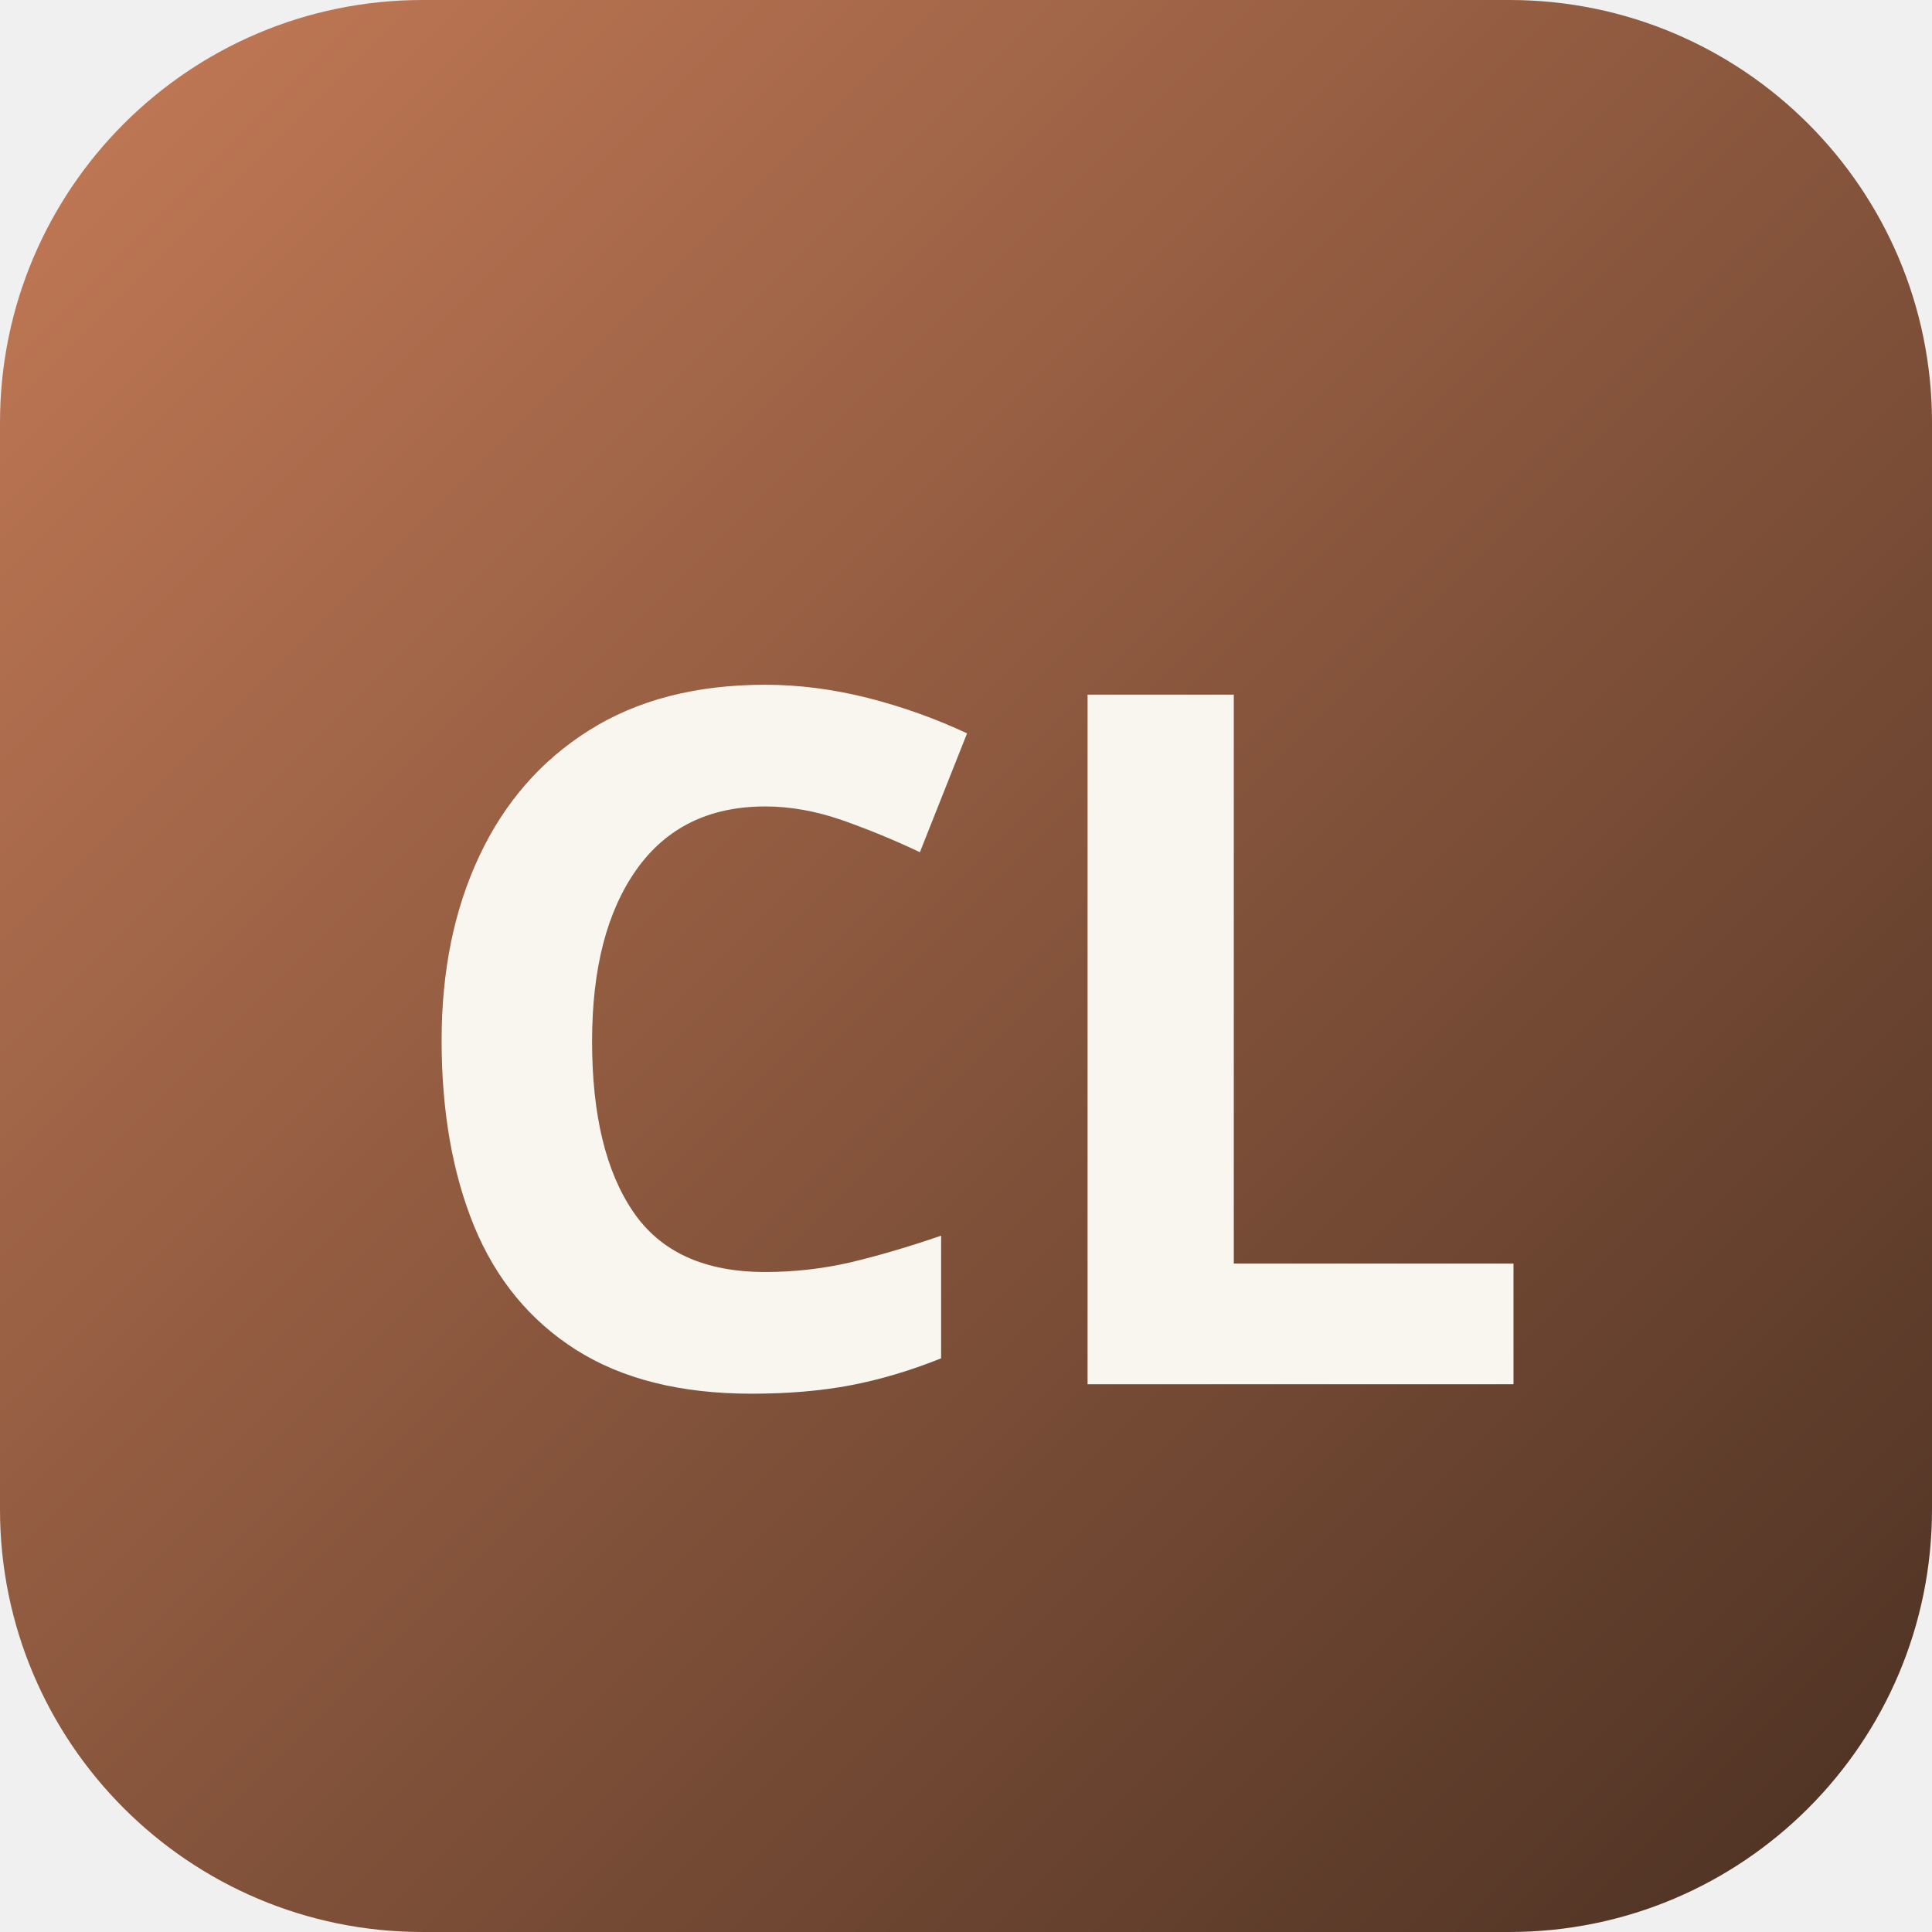
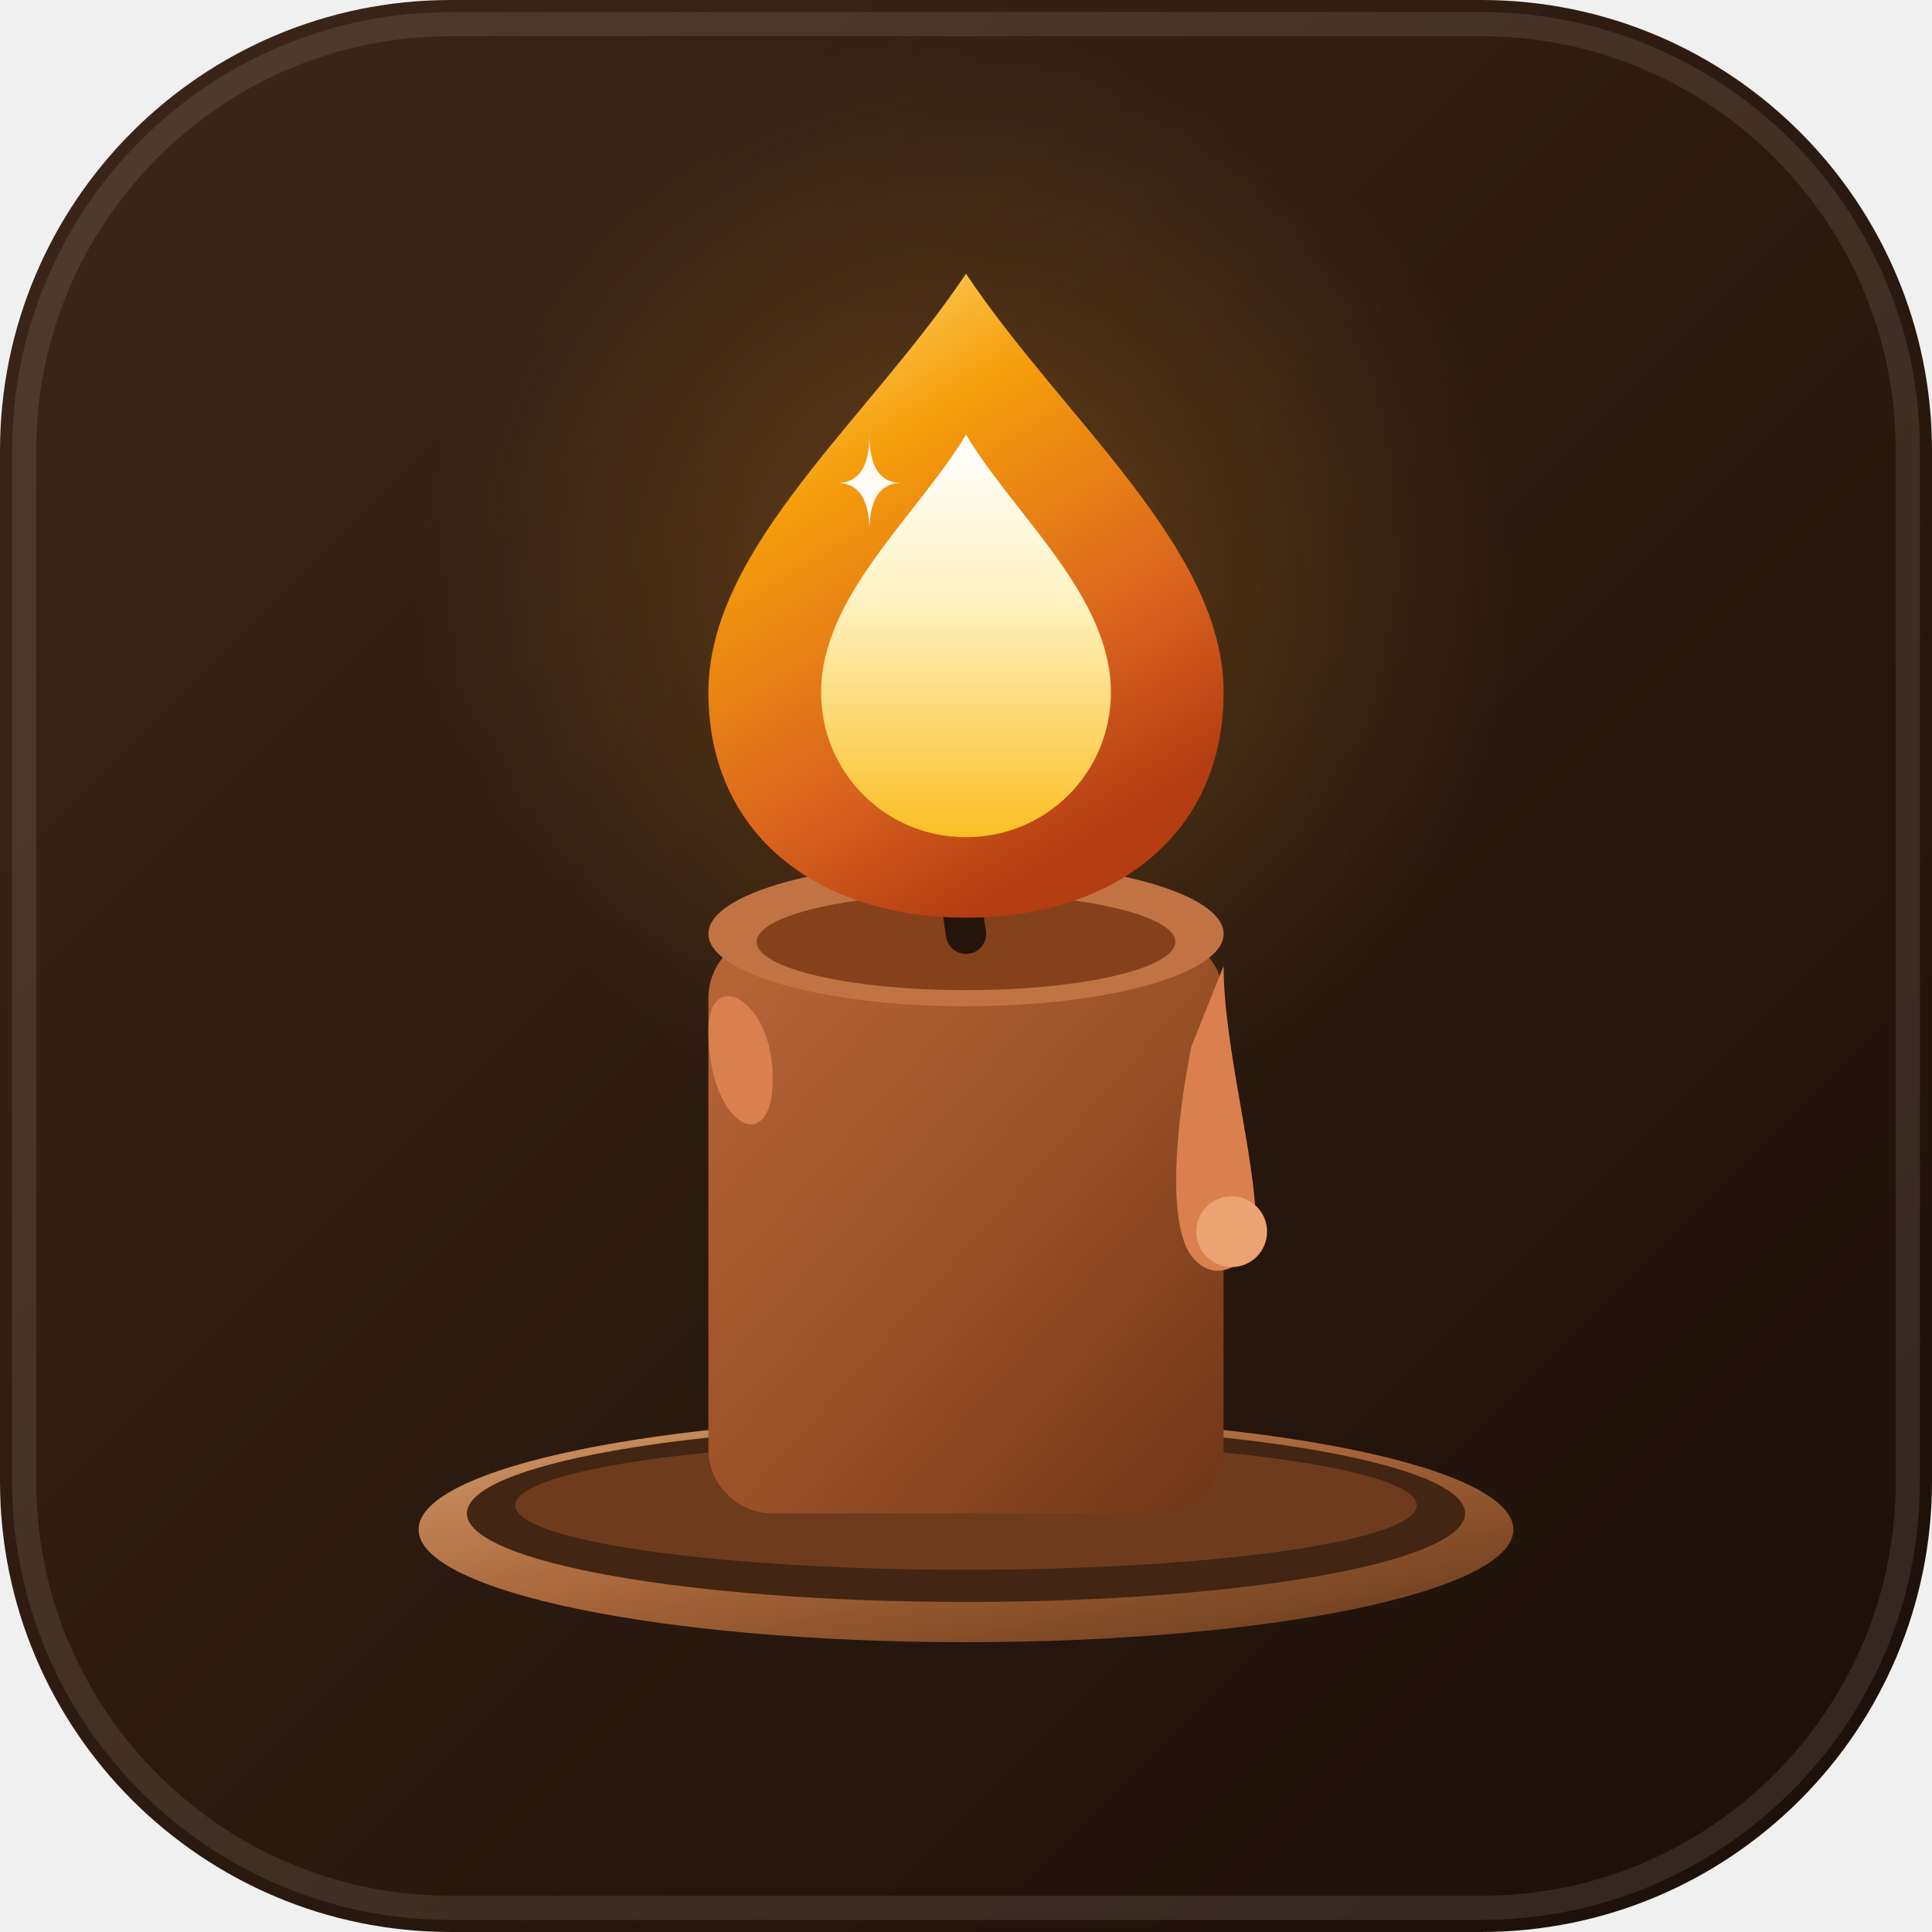
- <svg xmlns="http://www.w3.org/2000/svg" viewBox="0 0 64 64">
+ <svg xmlns="http://www.w3.org/2000/svg" viewBox="0 0 120 120" width="100%" height="100%" fill="none">
  <defs>
-     <linearGradient id="g" x1="0%" y1="0%" x2="100%" y2="100%">
-       <stop offset="0%" stop-color="#C57B57" />
-       <stop offset="100%" stop-color="#4A3022" />
+     <linearGradient id="favBg" x1="0%" y1="0%" x2="100%" y2="100%">
+       <stop offset="0%" stop-color="#3D2619" />
+       <stop offset="50%" stop-color="#2B1A10" />
+       <stop offset="100%" stop-color="#1A0F08" />
+     </linearGradient>
+     <linearGradient id="favCandle" x1="0%" y1="0%" x2="100%" y2="100%">
+       <stop offset="0%" stop-color="#B86638" />
+       <stop offset="50%" stop-color="#9C5228" />
+       <stop offset="100%" stop-color="#6E3516" />
+     </linearGradient>
+     <radialGradient id="favGlow" cx="50%" cy="50%" r="50%">
+       <stop offset="0%" stop-color="#C57D1E" stop-opacity="0.35" />
+       <stop offset="100%" stop-color="#C57D1E" stop-opacity="0" />
+     </radialGradient>
+     <linearGradient id="favFlame" x1="0%" y1="0%" x2="50%" y2="100%">
+       <stop offset="0%" stop-color="#FFE885" />
+       <stop offset="35%" stop-color="#F59E0B" />
+       <stop offset="75%" stop-color="#D9631E" />
+       <stop offset="100%" stop-color="#B43D12" />
+     </linearGradient>
+     <linearGradient id="favInnerFlame" x1="0%" y1="0%" x2="0%" y2="100%">
+       <stop offset="0%" stop-color="#FFFFFF" />
+       <stop offset="40%" stop-color="#FFF3C4" />
+       <stop offset="100%" stop-color="#FBBF24" />
+     </linearGradient>
+     <linearGradient id="favBase" x1="0%" y1="0%" x2="100%" y2="100%">
+       <stop offset="0%" stop-color="#D49A6A" />
+       <stop offset="50%" stop-color="#A56338" />
+       <stop offset="100%" stop-color="#633719" />
    </linearGradient>
  </defs>
-   <rect width="64" height="64" rx="14" fill="url(#g)" />
-   <text x="50%" y="54%" dominant-baseline="middle" text-anchor="middle" font-family="sans-serif" font-weight="800" font-size="32" fill="#F9F6F0">CL</text>
+   <rect width="120" height="120" rx="28" fill="url(#favBg)" />
+   <rect x="1.5" y="1.5" width="117" height="117" rx="26.5" stroke="#E2D7C8" stroke-opacity="0.12" stroke-width="1.5" />
+   <circle cx="60" cy="36" r="34" fill="url(#favGlow)" />
+   <ellipse cx="60" cy="95" rx="34" ry="7" fill="url(#favBase)" />
+   <ellipse cx="60" cy="94" rx="31" ry="5.5" fill="#422513" />
+   <ellipse cx="60" cy="93.5" rx="28" ry="4" fill="#6E3B1C" />
+   <rect x="44" y="58" width="32" height="36" rx="4" fill="url(#favCandle)" />
+   <path d="M44 64 C44 70, 48 72, 48 67 C48 62, 44 60, 44 64 Z" fill="#D9804E" />
+   <path d="M76 60 C76 65, 78 72, 78 76 C78 78.5, 75.5 80, 74 78 C72.5 76, 73 70, 74 65 Z" fill="#D9804E" />
+   <circle cx="76.5" cy="76.5" r="2.2" fill="#ECA272" />
+   <ellipse cx="60" cy="58" rx="16" ry="4.5" fill="#C27344" />
+   <ellipse cx="60" cy="58.5" rx="13" ry="3" fill="#84411C" />
+   <path d="M60 58 Q59 52 61 46" stroke="#24140B" stroke-width="2.5" stroke-linecap="round" />
+   <path d="M60 17 C66 26, 76 34, 76 43 C76 52, 69 57, 60 57 C51 57, 44 52, 44 43 C44 34, 54 26, 60 17 Z" fill="url(#favFlame)" />
+   <path d="M60 27 C63 32, 69 37, 69 43 C69 48, 65 52, 60 52 C55 52, 51 48, 51 43 C51 37, 57 32, 60 27 Z" fill="url(#favInnerFlame)" />
+   <path d="M54 33 Q54 30 52 30 Q54 30 54 27 Q54 30 56 30 Q54 30 54 33 Z" fill="#FFFFFF" opacity="0.95" />
</svg>
